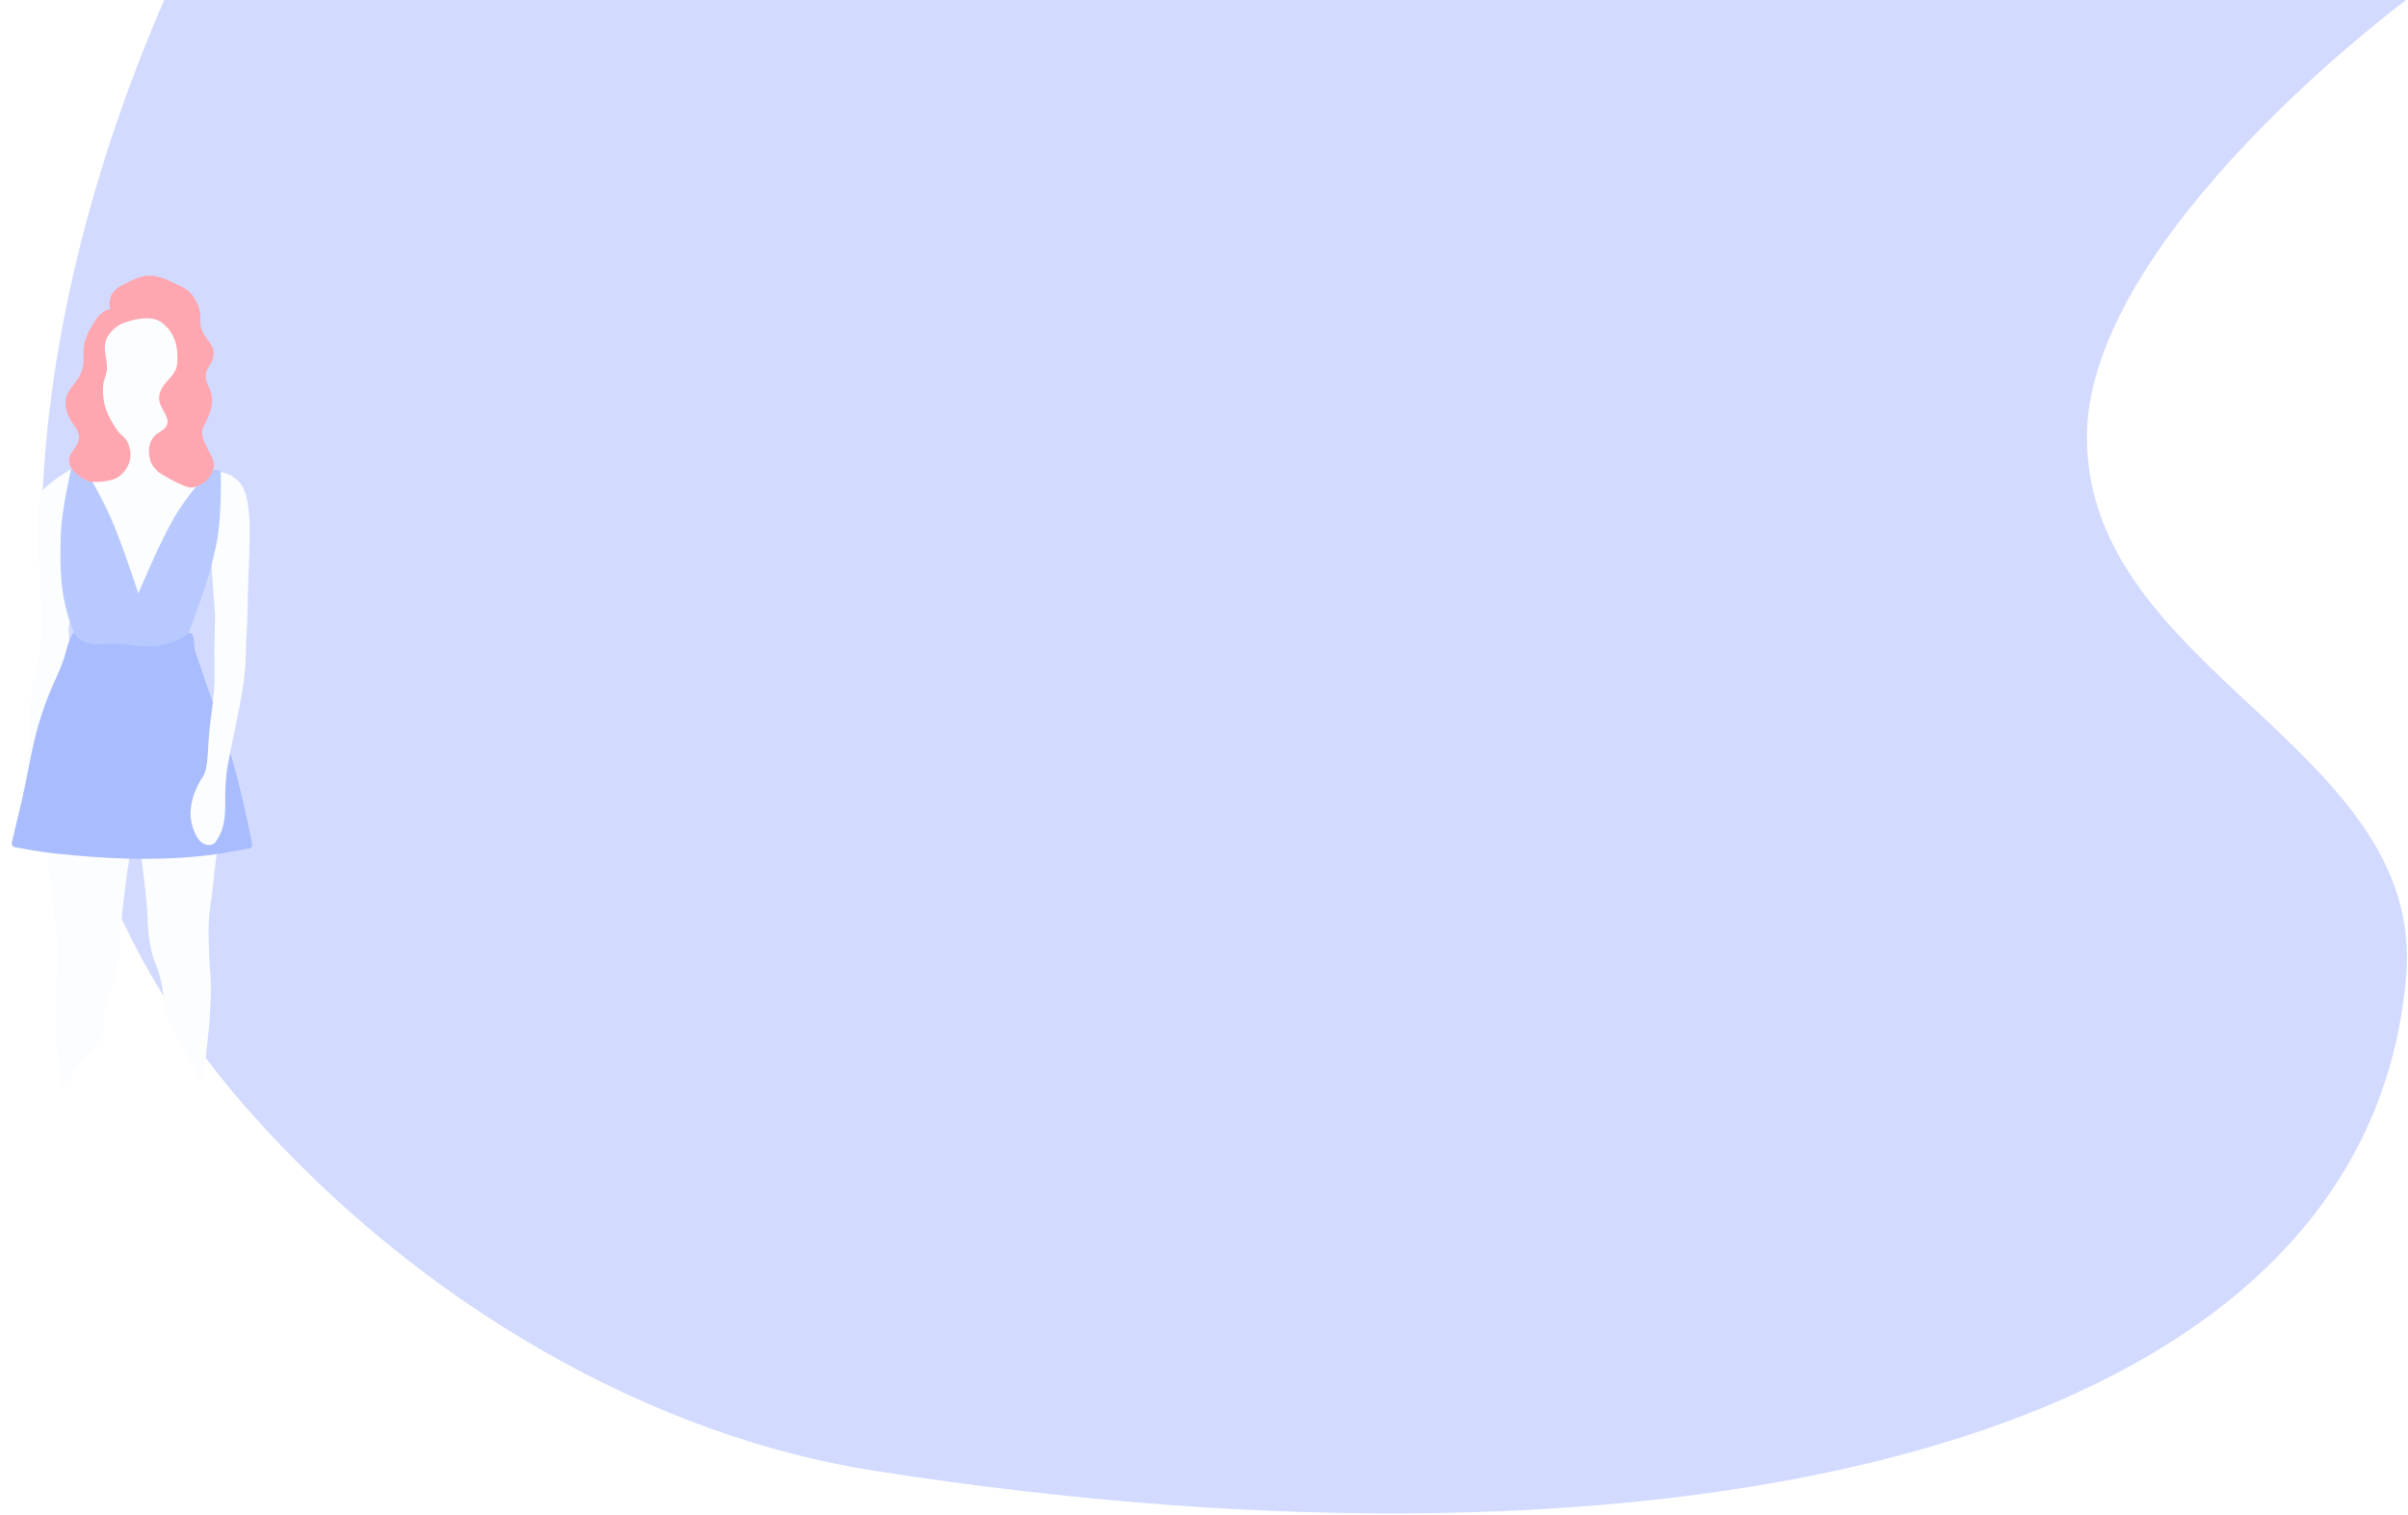
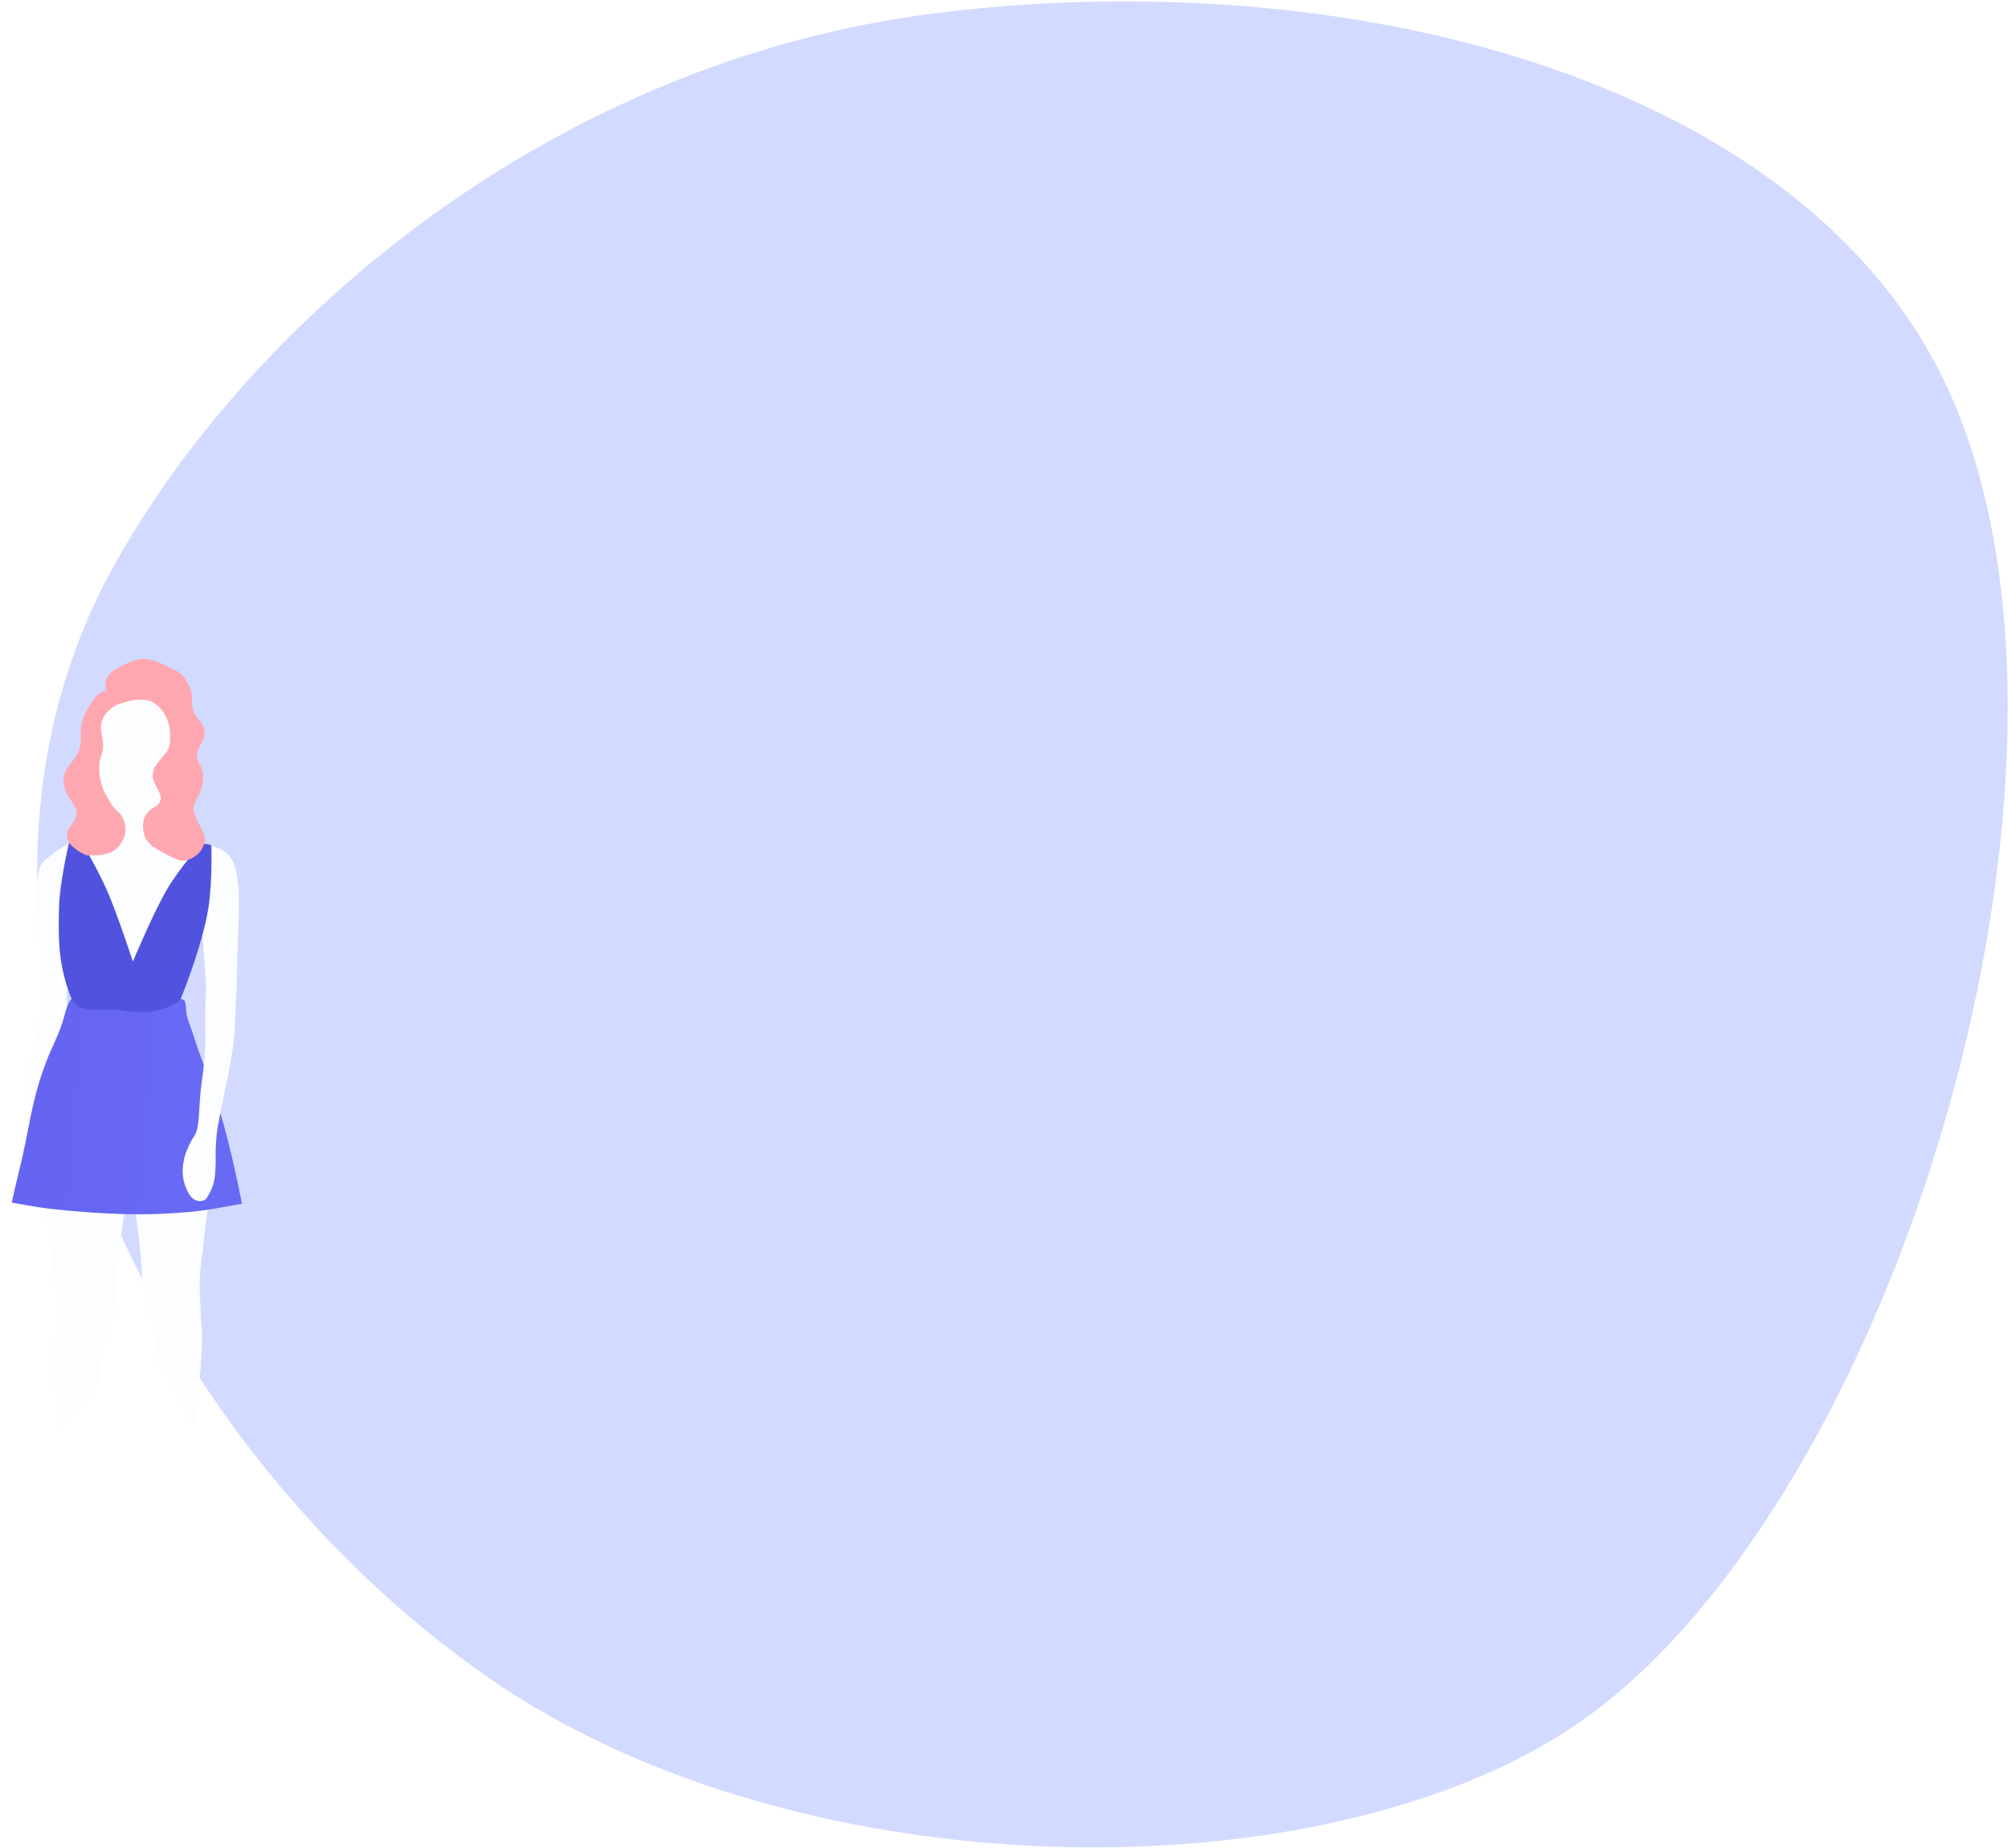
- <svg xmlns="http://www.w3.org/2000/svg" width="1305" height="821" viewBox="0 0 1305 821" fill="none">
-   <path d="M1108.56 237C1108.57 363.816 1292.02 404.917 1281.56 529C1259.56 790 875.956 863.84 450.561 797C332.226 778.407 206.261 708.545 111.561 601C-53.428 413.632 -5.939 167 66.561 5.15988e-05C504.821 -6.44985e-05 1281.56 5.15988e-05 1281.56 5.15988e-05C1281.56 5.15988e-05 1108.55 127.975 1108.56 237Z" transform="translate(22.4391)" fill="#D2DAFF" />
-   <path d="M41.995 23.91C41.995 23.91 40.829 77.93 40.829 83.075C40.829 83.075 31.547 85.753 22.961 91.048C18.266 93.944 13.235 97.924 11.307 100.051C5.092 106.911 9.365 142.669 10.142 158.532C10.681 169.544 11.885 182.97 6.257 202.263C2.828 214.02 5.32 229.15 2.761 244.279C-2.677 276.435 1.596 281.579 1.596 281.579H59.475C59.475 281.579 28.705 222.298 25.291 180.827C25.112 178.653 24.925 177.61 24.98 175.434C25.491 155.46 62.794 172.095 76.567 155.96C105.313 124.234 88.609 85.648 88.609 85.648V51.665C88.609 51.665 91.514 21.626 84.336 10.618C77.902 0.75 67.244 -1.386 55.591 0.758C46.596 2.413 41.995 23.91 41.995 23.91Z" transform="translate(12.2126 165.261)" fill="#FCFDFF" />
-   <path d="M1.4 23.646C0.849 17.948 -0.452 14.944 0.16 10.622C0.274 9.819 1.4 4.924 1.4 4.924C1.4 4.924 41.051 -8.296 43.133 8.587C43.725 13.386 42.598 18.048 41.894 22.832C40.868 29.798 40.635 33.747 39.828 40.74C39.021 47.734 38.038 51.615 37.762 58.648C37.618 62.301 37.683 64.192 37.762 68.01C37.837 71.665 38.06 74.124 38.175 77.778C38.396 84.797 39.168 88.687 39.001 95.686C38.891 100.305 38.657 105.618 38.175 111.966C37.509 120.735 34.5 145 34.5 145L13.796 107.489C13.796 107.489 13.585 98.489 12.556 92.837C11.941 89.46 11.507 87.613 10.49 84.29C9.415 80.776 8.091 78.895 7.185 75.336C6.345 72.04 6.022 70.226 5.532 66.788C5.038 63.326 4.792 61.33 4.705 57.834C4.539 51.144 4.109 47.403 3.466 40.74C2.819 34.048 1.951 29.344 1.4 23.646Z" transform="translate(75.3297 441.994)" fill="#FCFDFF" />
-   <path d="M1.436 24.232C0.871 18.393 -0.464 15.315 0.164 10.885C0.281 10.062 1.436 5.046 1.436 5.046C1.436 5.046 42.103 -8.502 44.239 8.8C44.846 13.718 43.69 18.495 42.968 23.398C41.916 30.537 41.676 34.583 40.849 41.75C40.021 48.917 39.013 52.895 38.73 60.102C38.583 63.846 38.649 65.784 38.73 69.696C38.807 73.441 39.036 75.962 39.154 79.706C39.381 86.899 40.172 90.886 40.001 98.058C39.889 102.792 39.648 108.237 39.154 114.742C38.471 123.729 36.611 137.682 36.611 137.682L14.15 110.154C14.15 110.154 13.934 100.93 12.878 95.139C12.248 91.678 11.802 89.786 10.759 86.38C9.657 82.779 8.299 80.851 7.369 77.204C6.508 73.826 6.177 71.967 5.674 68.444C5.167 64.896 4.915 62.851 4.826 59.268C4.656 52.412 4.215 48.578 3.555 41.75C2.892 34.892 2.001 30.072 1.436 24.232Z" transform="translate(69.9448 451.729) scale(-1 1)" fill="#FCFDFF" />
-   <path d="M23.259 120.885C16.04 119.75 6.156 117.428 1.985 116.418C0.892 116.154 0.247 115.044 0.55 113.961C1.514 110.522 3.556 103.301 5.125 98.183C12.55 73.957 13.741 59.314 24.047 36.273C27.669 28.176 30.593 23.954 33.903 15.636C35.843 10.76 37.371 3.089 40.999 1.19C46.912 -1.905 77.267 2.016 77.267 2.016C77.267 2.016 102.891 3.667 104.074 6.143C105.059 8.207 104.635 10.842 104.862 13.572C105.092 16.344 106.759 20.875 108.016 25.542C112.603 42.571 115.69 50.069 120.631 68.879C125.549 87.606 129.493 113.979 130.555 121.39C130.714 122.499 129.919 123.502 128.807 123.636C117.593 124.984 112.875 125.965 102.048 126.449C74.324 127.687 50.183 125.115 23.259 120.885Z" transform="translate(0 343.01) rotate(-2.95921)" fill="#A8BCFE" />
-   <path d="M40.427 11.636C38.59 6.852 36.844 5.318 33.077 2.866C31.604 1.908 26.462 0.399 23.889 0C18.744 0 14.333 0.075 14.333 0.075L0 15.223L22.026 47.706L24.256 79.003C24.256 79.003 23.982 89.791 23.889 94.151C23.72 102.088 24.131 105.743 23.889 113.684C23.583 123.719 22.496 129.255 21.316 139.196C20.075 149.655 20.82 161.146 17.641 165.904C15.677 168.844 15.024 170.193 13.598 173.477C12.36 176.329 11.923 178.003 11.393 181.051C10.721 184.917 10.291 191.34 14.333 198.515C17.641 204.386 22.875 203.376 24.256 201.704C24.256 201.704 27.034 198.058 28.299 193.732C29.569 189.392 29.661 185.17 29.761 180.637L29.769 180.254C29.828 177.608 29.671 176.122 29.769 173.477C29.931 169.097 30.333 164.099 30.872 161.12C34.547 140.79 38.773 125.253 40.427 108.502C40.996 102.748 40.795 98.138 41.162 92.158C41.917 79.883 41.824 71.999 42.265 59.072C42.633 48.309 43 42.31 43 31.567C43 21.602 41.381 14.117 40.427 11.636Z" transform="translate(92.3297 254.994)" fill="#FCFDFF" />
-   <path d="M60.69 28.312C67.167 16.058 79.345 1.421 79.345 1.421C79.345 1.421 80.918 0.916 82.418 1.009C84.339 1.129 85.491 1.833 85.491 1.833C85.491 1.833 86.913 23.478 84.826 38.548C81.685 61.234 70.612 90.388 70.612 90.388C70.612 90.388 59.537 100.621 38.411 97.325C26.17 95.415 13.115 102.682 7.682 89.083C0.768 71.776 0.035 58.544 8.45936e-05 38.548C-0.022 25.712 4.372 3.297 4.372 3.297C4.372 3.297 6.185 1.929 7.445 1.236C8.461 0.677 10.133 0 10.133 0C10.133 0 20.025 15.103 26.504 28.312C32.736 41.019 43.021 69.304 43.021 69.304C43.021 69.304 53.089 42.693 60.69 28.312Z" transform="translate(34.2335 250.944) rotate(1.87042)" fill="#B8C9FF" />
-   <path d="M66.47 17.338C66.145 22.316 60.384 28.723 60.384 28.723C60.384 28.723 45.493 19.659 37.18 24.562C29.487 29.1 26.641 36.266 26.201 45.336C25.812 53.379 33.804 56.448 33.813 64.5C33.821 71.221 24.85 75.269 28.544 80.885C29.995 83.092 32.222 83.967 33.789 86.095C37.279 90.835 36.047 96.384 34.252 100.195C33.081 102.682 29.422 105.315 29.422 105.315C29.422 105.315 22.921 108.519 19.029 109.704C15.307 110.837 12.172 112.447 8.929 111.021C1.61 107.802 -2.51171e-05 102.097 0 98.732C4.04066e-05 93.319 7.519 88 8.49 80.885C8.929 77.666 4.977 72.985 4.977 65.085C4.977 57.185 9.976 55.576 10.1 49.871C10.183 46.067 6.975 43.288 7.173 38.753C7.453 32.294 12.7 31.329 15.37 25.44C17.797 20.087 14.807 18.565 19.907 10.957C24.027 4.813 27.888 4.312 34.199 2.129C43.128 -0.959 48.511 -0.908 55.863 3.738C61.813 7.498 66.928 10.318 66.47 17.338Z" transform="translate(127.364 154.71) scale(-1 0.999998) rotate(-6.67985)" fill="#FFA7B0" />
-   <path d="M24.519 16.905C22.298 9.844 15.592 -1.051 10.539 0.082C4.647 1.402 6.882 3.408 5.517 8.174C5.517 8.174 12.711 11.807 13.739 18.847C14.373 23.18 12.775 26.767 12.729 31.141C12.679 35.763 14.802 37.87 14.918 42.789C15.13 51.779 12.514 57.514 7.507 65.112C5.326 68.422 2.454 69.284 1.107 73.039C-1.205 79.484 0.035 85.058 5.486 90.025C10.451 94.55 22.329 93.422 22.329 93.422C22.329 93.422 31.861 89.556 33.109 83.555C34.38 77.445 28.369 75.9 27.888 69.642C27.464 64.142 34.288 61.23 35.13 52.01C35.972 42.789 27.618 40.314 25.866 31.627C24.766 26.169 26.328 22.658 24.519 16.905Z" transform="translate(70.7173 167.633) scale(-1 1)" fill="#FFA7B0" />
+ <svg xmlns="http://www.w3.org/2000/svg" width="1143" height="1052" viewBox="0 0 1143 1052" fill="none">
+   <rect width="1142.12" height="1050.87" fill="black" fill-opacity="0" transform="translate(0.68042 0.791992)" />
+   <path d="M530.679 7.774C762.618 -21.947 1019.04 42.638 1104.68 212.773C1208.45 418.921 1086.3 839.656 907.679 974.273C766.379 1080.77 457.858 1080.13 278.055 955.049C73.573 812.798 -48.652 527.567 64.179 323.274C142.728 181.052 315.289 35.374 530.679 7.774Z" fill="#D2DAFF" />
+   <rect width="137.207" height="442.436" fill="black" fill-opacity="0" transform="translate(0.68042 372.753)" />
+   <path d="M54.888 414.948C54.888 414.948 53.722 468.968 53.722 474.113C53.722 474.113 44.44 476.791 35.854 482.086C31.159 484.982 26.128 488.962 24.2 491.09C17.985 497.949 22.258 533.707 23.035 549.571C23.574 560.582 24.778 574.008 19.15 593.301C15.721 605.058 18.213 620.188 15.654 635.318C10.216 667.473 14.489 672.617 14.489 672.617H72.368C72.368 672.617 41.598 613.336 38.184 571.865C38.005 569.691 37.818 568.648 37.873 566.472C38.384 546.498 75.687 563.133 89.46 546.998C118.206 515.272 101.502 476.686 101.502 476.686V442.703C101.502 442.703 104.407 412.664 97.229 401.656C90.795 391.788 80.137 389.652 68.484 391.796C59.489 393.451 54.888 414.948 54.888 414.948Z" fill="#FCFDFF" />
+   <path d="M77.41 691.417C76.859 685.719 75.558 682.715 76.171 678.393C76.284 677.59 77.41 672.695 77.41 672.695C77.41 672.695 117.061 659.475 119.144 676.358C119.736 681.157 118.608 685.819 117.904 690.603C116.879 697.569 116.645 701.518 115.838 708.511C115.031 715.505 114.048 719.386 113.772 726.419C113.628 730.072 113.693 731.963 113.772 735.781C113.848 739.436 114.07 741.895 114.185 745.549C114.406 752.568 115.178 756.458 115.012 763.457C114.902 768.076 114.667 773.389 114.185 779.737C113.52 788.506 110.51 812.771 110.51 812.771L89.806 775.26C89.806 775.26 89.596 766.26 88.567 760.608C87.952 757.231 87.518 755.384 86.501 752.061C85.425 748.547 84.102 746.666 83.195 743.107C82.355 739.811 82.033 737.997 81.542 734.56C81.048 731.097 80.802 729.101 80.716 725.605C80.549 718.915 80.12 715.174 79.476 708.511C78.83 701.819 77.961 697.115 77.41 691.417Z" fill="#FCFDFF" />
+   <path d="M69.19 701.739C69.755 695.899 71.089 692.821 70.461 688.392C70.344 687.569 69.19 682.552 69.19 682.552C69.19 682.552 28.522 669.005 26.386 686.306C25.779 691.224 26.935 696.002 27.657 700.904C28.709 708.043 28.949 712.09 29.776 719.257C30.604 726.424 31.612 730.401 31.895 737.609C32.042 741.352 31.976 743.29 31.895 747.202C31.818 750.948 31.59 753.468 31.471 757.212C31.245 764.405 30.453 768.392 30.624 775.565C30.737 780.298 30.977 785.743 31.471 792.248C32.154 801.235 34.014 815.189 34.014 815.189L56.476 787.66C56.476 787.66 56.692 778.437 57.747 772.645C58.378 769.184 58.823 767.292 59.866 763.886C60.969 760.285 62.327 758.357 63.256 754.71C64.117 751.332 64.448 749.474 64.952 745.951C65.458 742.402 65.71 740.357 65.799 736.775C65.97 729.918 66.411 726.084 67.071 719.257C67.734 712.398 68.624 707.578 69.19 701.739Z" fill="#FCFDFF" />
+   <path d="M30.149 688.31C20.705 687.322 6.665 684.564 6.665 684.564C6.665 684.564 9.101 673.616 10.867 666.575C17.032 641.998 17.465 627.313 26.568 603.77C29.767 595.497 32.47 591.13 35.345 582.652C37.031 577.683 38.161 569.943 41.686 567.859C47.431 564.463 77.948 566.812 77.948 566.812C77.948 566.812 103.623 567.138 104.932 569.55C106.023 571.56 105.736 574.214 106.103 576.929C106.476 579.685 108.374 584.124 109.871 588.72C115.331 605.489 118.801 612.817 124.706 631.348C131.609 653.009 137.714 685.266 137.714 685.266C125.091 687.391 120.537 688.697 109.121 689.8C81.497 692.468 57.256 691.145 30.149 688.31Z" fill="url(#paint0_linear)" />
+   <path d="M133.438 492.407C131.6 487.623 129.855 486.089 126.087 483.637C124.614 482.679 119.472 481.17 116.899 480.771C111.754 480.771 107.344 480.846 107.344 480.846L93.01 495.994L115.037 528.477L117.267 559.774C117.267 559.774 116.992 570.562 116.899 574.922C116.73 582.859 117.141 586.514 116.899 594.455C116.593 604.49 115.507 610.026 114.326 619.967C113.085 630.426 113.83 641.917 110.651 646.675C108.687 649.615 108.035 650.964 106.609 654.248C105.37 657.1 104.934 658.774 104.403 661.822C103.731 665.688 103.301 672.111 107.344 679.286C110.651 685.157 115.885 684.147 117.267 682.475C117.267 682.475 120.044 678.829 121.309 674.503C122.579 670.163 122.671 665.941 122.771 661.408L122.779 661.025C122.838 658.379 122.682 656.893 122.779 654.248C122.942 649.868 123.343 644.87 123.882 641.891C127.557 621.561 131.783 606.024 133.438 589.273C134.006 583.519 133.805 578.909 134.173 572.929C134.927 560.654 134.834 552.77 135.275 539.843C135.643 529.08 136.01 523.081 136.01 512.338C136.01 502.372 134.391 494.888 133.438 492.407Z" fill="#FCFDFF" />
+   <path d="M94.647 507C101.521 494.964 114.171 480.732 114.171 480.732C114.171 480.732 115.759 480.278 117.256 480.421C119.171 480.603 120.3 481.345 120.3 481.345C120.3 481.345 121.015 503.025 118.437 518.018C114.557 540.59 102.538 569.367 102.538 569.367C102.538 569.367 91.135 579.233 70.128 575.248C57.956 572.94 44.67 579.777 39.685 566.008C33.339 548.485 33.038 535.236 33.656 515.249C34.053 502.419 39.176 480.159 39.176 480.159C39.176 480.159 41.033 478.851 42.314 478.2C43.349 477.675 45.042 477.052 45.042 477.052C45.042 477.052 54.435 492.47 60.48 505.884C66.294 518.788 75.65 547.393 75.65 547.393C75.65 547.393 86.581 521.125 94.647 507Z" fill="#5153DE" />
+   <rect width="91.836" height="118.558" fill="black" fill-opacity="0" transform="translate(36.2078 372.753)" />
+   <path d="M60.009 389.977C59.753 394.959 64.729 401.992 64.729 401.992C64.729 401.992 80.574 394.722 88.26 400.559C95.372 405.96 97.366 413.408 96.747 422.468C96.198 430.501 87.903 432.62 86.958 440.617C86.168 447.291 94.608 452.355 90.286 457.503C88.587 459.526 86.273 460.137 84.47 462.068C80.452 466.37 81.031 472.024 82.37 476.018C83.243 478.625 86.572 481.666 86.572 481.666C86.572 481.666 92.656 485.604 96.383 487.233C99.948 488.792 102.875 490.755 106.262 489.716C113.905 487.37 116.168 481.891 116.559 478.549C117.189 473.173 110.34 467.015 110.203 459.835C110.141 456.588 114.611 452.398 115.53 444.552C116.449 436.706 111.672 434.526 112.212 428.845C112.572 425.058 116.081 422.67 116.413 418.143C116.885 411.695 111.787 410.126 109.82 403.967C108.031 398.368 111.178 397.204 106.997 389.055C103.621 382.473 99.844 381.526 93.83 378.624C85.32 374.519 79.968 373.944 72.126 377.703C65.779 380.746 60.37 382.951 60.009 389.977Z" fill="#FFA7B0" />
+   <path d="M46.878 410.315C49.099 403.254 55.805 392.359 60.858 393.492C66.751 394.813 64.516 396.818 65.88 401.584C65.88 401.584 58.687 405.218 57.658 412.257C57.025 416.591 58.622 420.178 58.669 424.551C58.718 429.173 56.595 431.28 56.479 436.199C56.267 445.189 58.883 450.924 63.89 458.523C66.072 461.833 68.943 462.694 70.291 466.449C72.603 472.894 71.362 478.468 65.911 483.435C60.947 487.96 49.068 486.833 49.068 486.833C49.068 486.833 39.537 482.966 38.288 476.965C37.018 470.855 43.028 469.31 43.51 463.052C43.933 457.552 37.109 454.64 36.267 445.42C35.425 436.199 43.779 433.724 45.531 425.037C46.632 419.579 45.069 416.068 46.878 410.315Z" fill="#FFA7B0" />
+   <defs>
+     <linearGradient id="paint0_linear" x1="-2.027" y1="568.927" x2="215.687" y2="585.25" gradientUnits="userSpaceOnUse">
+       <stop stop-color="#6563F3" />
+       <stop offset="1" stop-color="#6A6EF4" />
+     </linearGradient>
+   </defs>
</svg>
